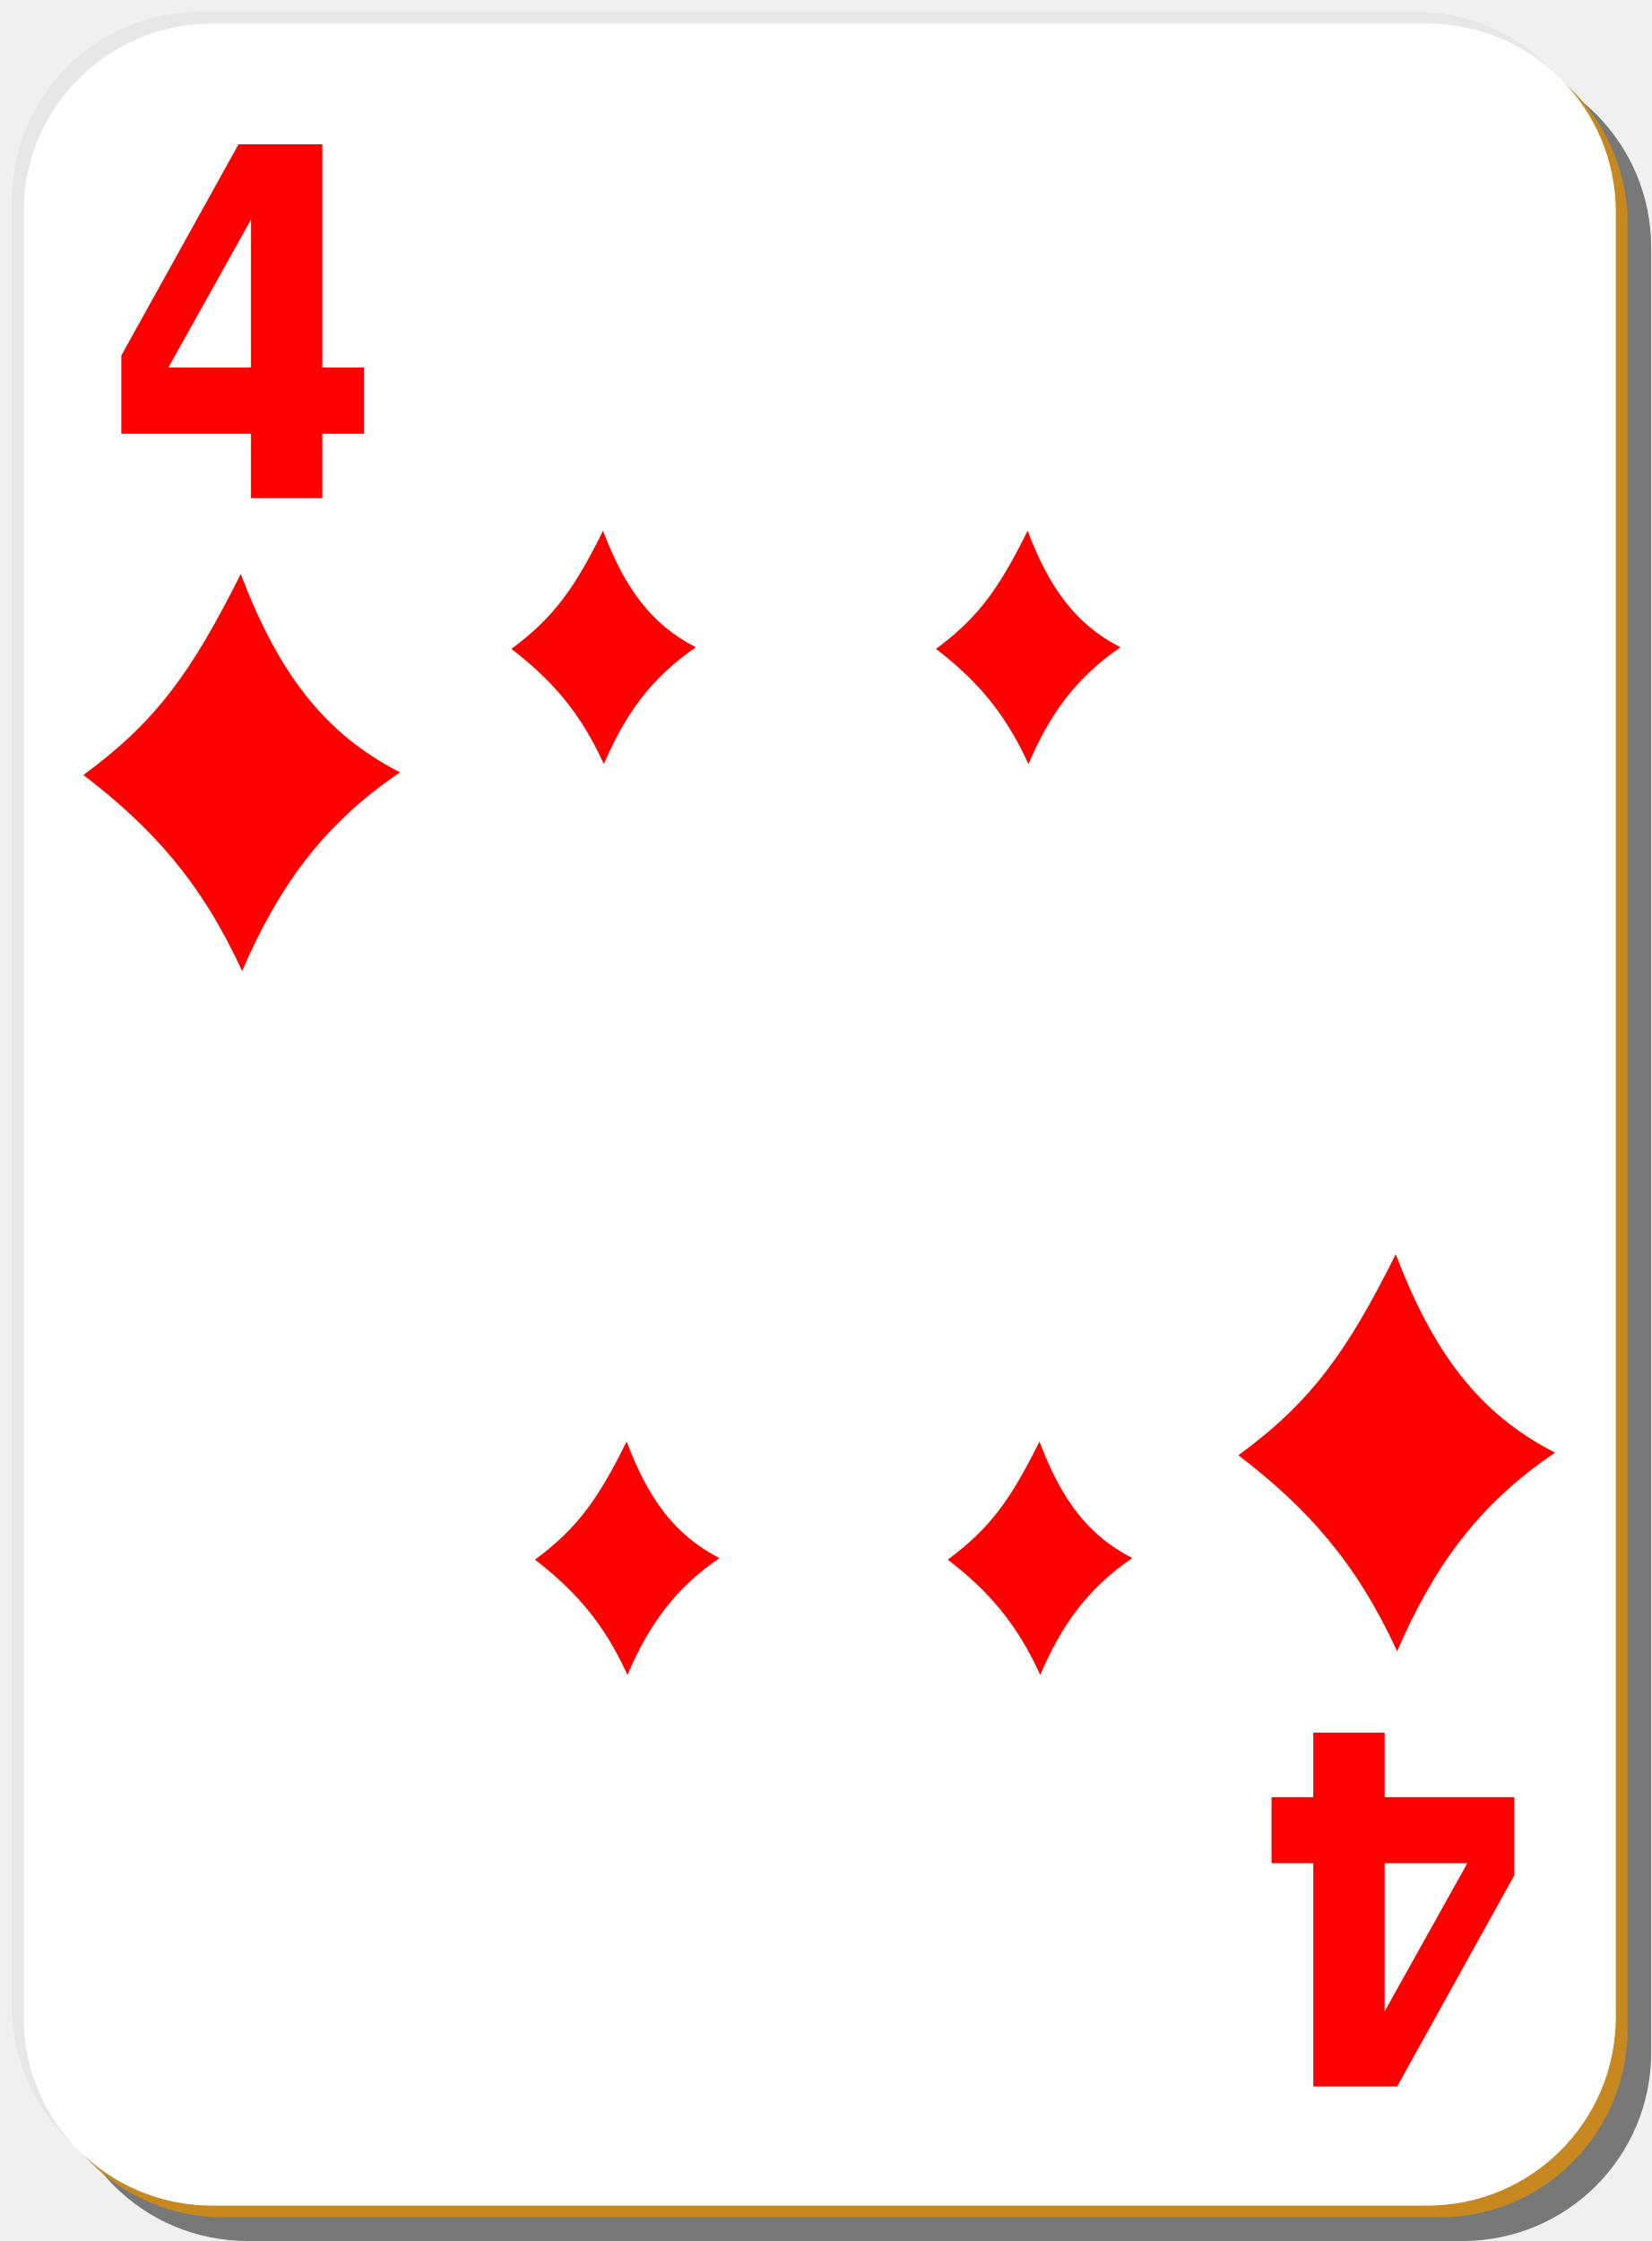
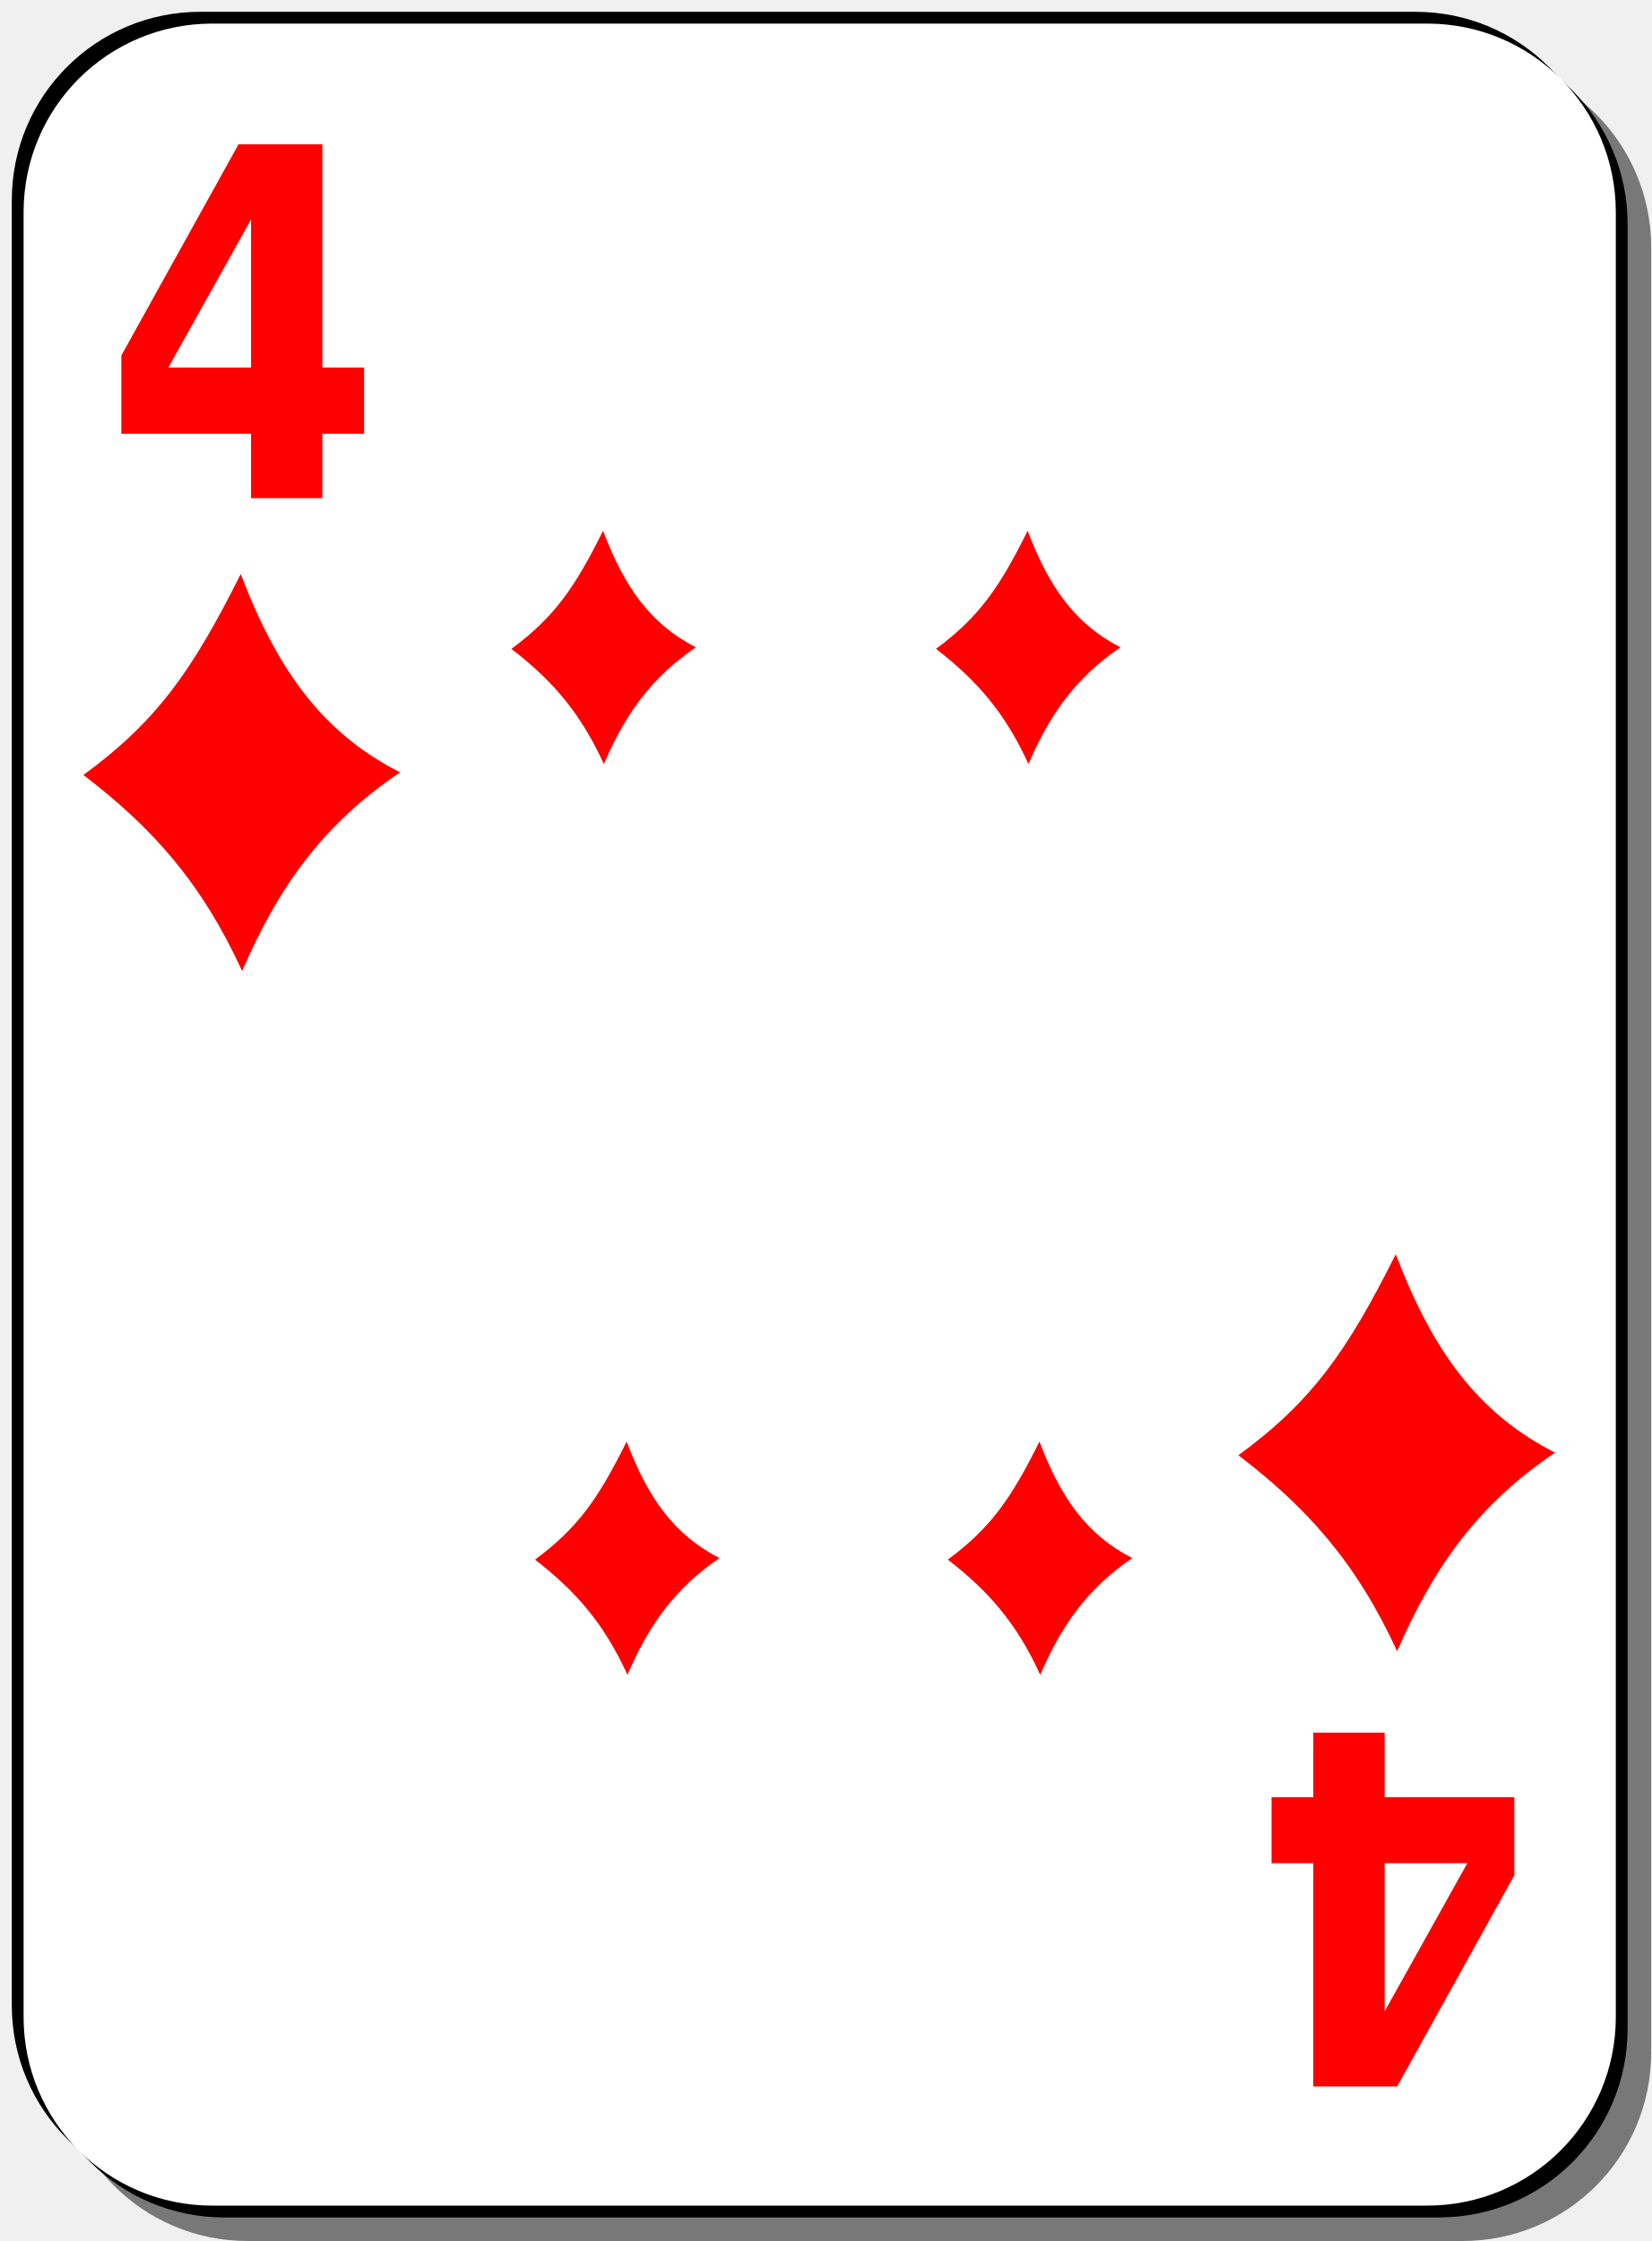
<svg xmlns="http://www.w3.org/2000/svg" id="svg2" viewBox="0 0 140 190" version="1.0" y="0" x="0">
+   <defs id="defs20" />
  <g id="layer1">
-     <g id="g5630">
-       <path id="rect2070" style="fill-opacity:.498;fill:#000000" d="m21 5h103c8.86 0 16 7.136 16 16v153c0 8.86-7.14 16-16 16h-103c-8.864 0-16-7.14-16-16v-153c0-8.864 7.136-16 16-16z" />
-       <path id="rect1300" style="fill:#e7e7e7" d="m17 1h103c8.86 0 16 7.136 16 16v153c0 8.86-7.14 16-16 16h-103c-8.864 0-16-7.14-16-16v-153c0-8.864 7.136-16 16-16z" />
-       <path id="path5624" style="fill:#c7891f" d="m19 3h103c8.86 0 16 7.136 16 16v153c0 8.86-7.14 16-16 16h-103c-8.864 0-16-7.14-16-16v-153c0-8.864 7.136-16 16-16z" />
-       <path id="rect1306" style="fill:#ffffff" d="m18 2h103c8.86 0 16 7.136 16 16v153c0 8.86-7.14 16-16 16h-103c-8.864 0-16-7.14-16-16v-153c0-8.864 7.136-16 16-16z" />
-     </g>
+     <path id="rect2070" style="fill:#000000;fill-opacity:0.498" d="m 21,5 h 103 c 8.86,0 16,7.136 16,16 v 153 c 0,8.86 -7.14,16 -16,16 H 21 C 12.136,190 5,182.86 5,174 V 21 C 5,12.136 12.136,5 21,5 Z" />
+     <path id="rect1300" style="fill:#000000" d="m 17,1 h 103 c 8.86,0 16,7.136 16,16 v 153 c 0,8.86 -7.14,16 -16,16 H 17 C 8.136,186 1,178.86 1,170 V 17 C 1,8.136 8.136,1 17,1 Z" />
+     <path id="path5624" style="fill:#000000" d="m 19,3 h 103 c 8.86,0 16,7.136 16,16 v 153 c 0,8.86 -7.14,16 -16,16 H 19 C 10.136,188 3,180.86 3,172 V 19 C 3,10.136 10.136,3 19,3 Z" />
+     <path id="rect1306" style="fill:#ffffff" d="m 18,2 h 103 c 8.86,0 16,7.136 16,16 v 153 c 0,8.86 -7.14,16 -16,16 H 18 C 9.136,187 2,179.86 2,171 V 18 C 2,9.136 9.136,2 18,2 Z" />
  </g>
  <path id="text2358" style="fill:#ff0000" d="m21.285 18.608l-7.011 12.558h7.011v-12.558m-1.064-6.37h7.111v18.928h3.538v5.607h-3.538v5.465h-6.047v-5.465h-10.998v-6.631l9.934-17.904" />
  <path id="text2242" style="fill:#ff0000" d="m117.4 170.53l7.01-12.56h-7.01v12.56m1.06 6.37h-7.11v-18.93h-3.54v-5.6h3.54v-5.47h6.05v5.47h10.99v6.63l-9.93 17.9" />
  <path id="path1608" style="fill-rule:evenodd;fill:#ff0000" d="m20.41 48.665c-4.126 8.245-7.135 12.498-13.34 17.04 5.872 4.487 10.013 9.124 13.46 16.62 3.079-7.121 6.847-12.43 13.39-16.843-6.582-3.349-10.393-8.654-13.51-16.817z" />
  <path id="path1498" style="fill-rule:evenodd;fill:#ff0000" d="m51.13 45c-2.403 4.845-4.155 7.344-7.77 10.013 3.421 2.637 5.832 5.362 7.84 9.767 1.794-4.185 3.988-7.304 7.8-9.898-3.834-1.968-6.054-5.085-7.87-9.882z" />
  <path id="path1500" style="fill-rule:evenodd;fill:#ff0000" d="m87.13 45c-2.403 4.845-4.155 7.344-7.77 10.013 3.421 2.637 5.832 5.362 7.84 9.767 1.794-4.185 3.988-7.304 7.8-9.898-3.834-1.968-6.054-5.085-7.87-9.882z" />
  <path id="path1512" style="fill-rule:evenodd;fill:#ff0000" d="m53.13 122.22c-2.403 4.85-4.155 7.34-7.77 10.01 3.421 2.64 5.832 5.37 7.84 9.77 1.794-4.18 3.988-7.3 7.8-9.9-3.834-1.97-6.054-5.08-7.87-9.88z" />
  <path id="path1516" style="fill-rule:evenodd;fill:#ff0000" d="m88.13 122.22c-2.403 4.85-4.155 7.34-7.77 10.01 3.421 2.64 5.832 5.37 7.84 9.77 1.794-4.18 3.988-7.3 7.8-9.9-3.834-1.97-6.054-5.08-7.87-9.88z" />
  <path id="path1518" style="fill-rule:evenodd;fill:#ff0000" d="m118.34 106.34c-4.13 8.25-7.13 12.5-13.34 17.04 5.87 4.49 10.01 9.12 13.46 16.62 3.08-7.12 6.85-12.43 13.39-16.84-6.58-3.35-10.39-8.66-13.51-16.82z" />
</svg>
